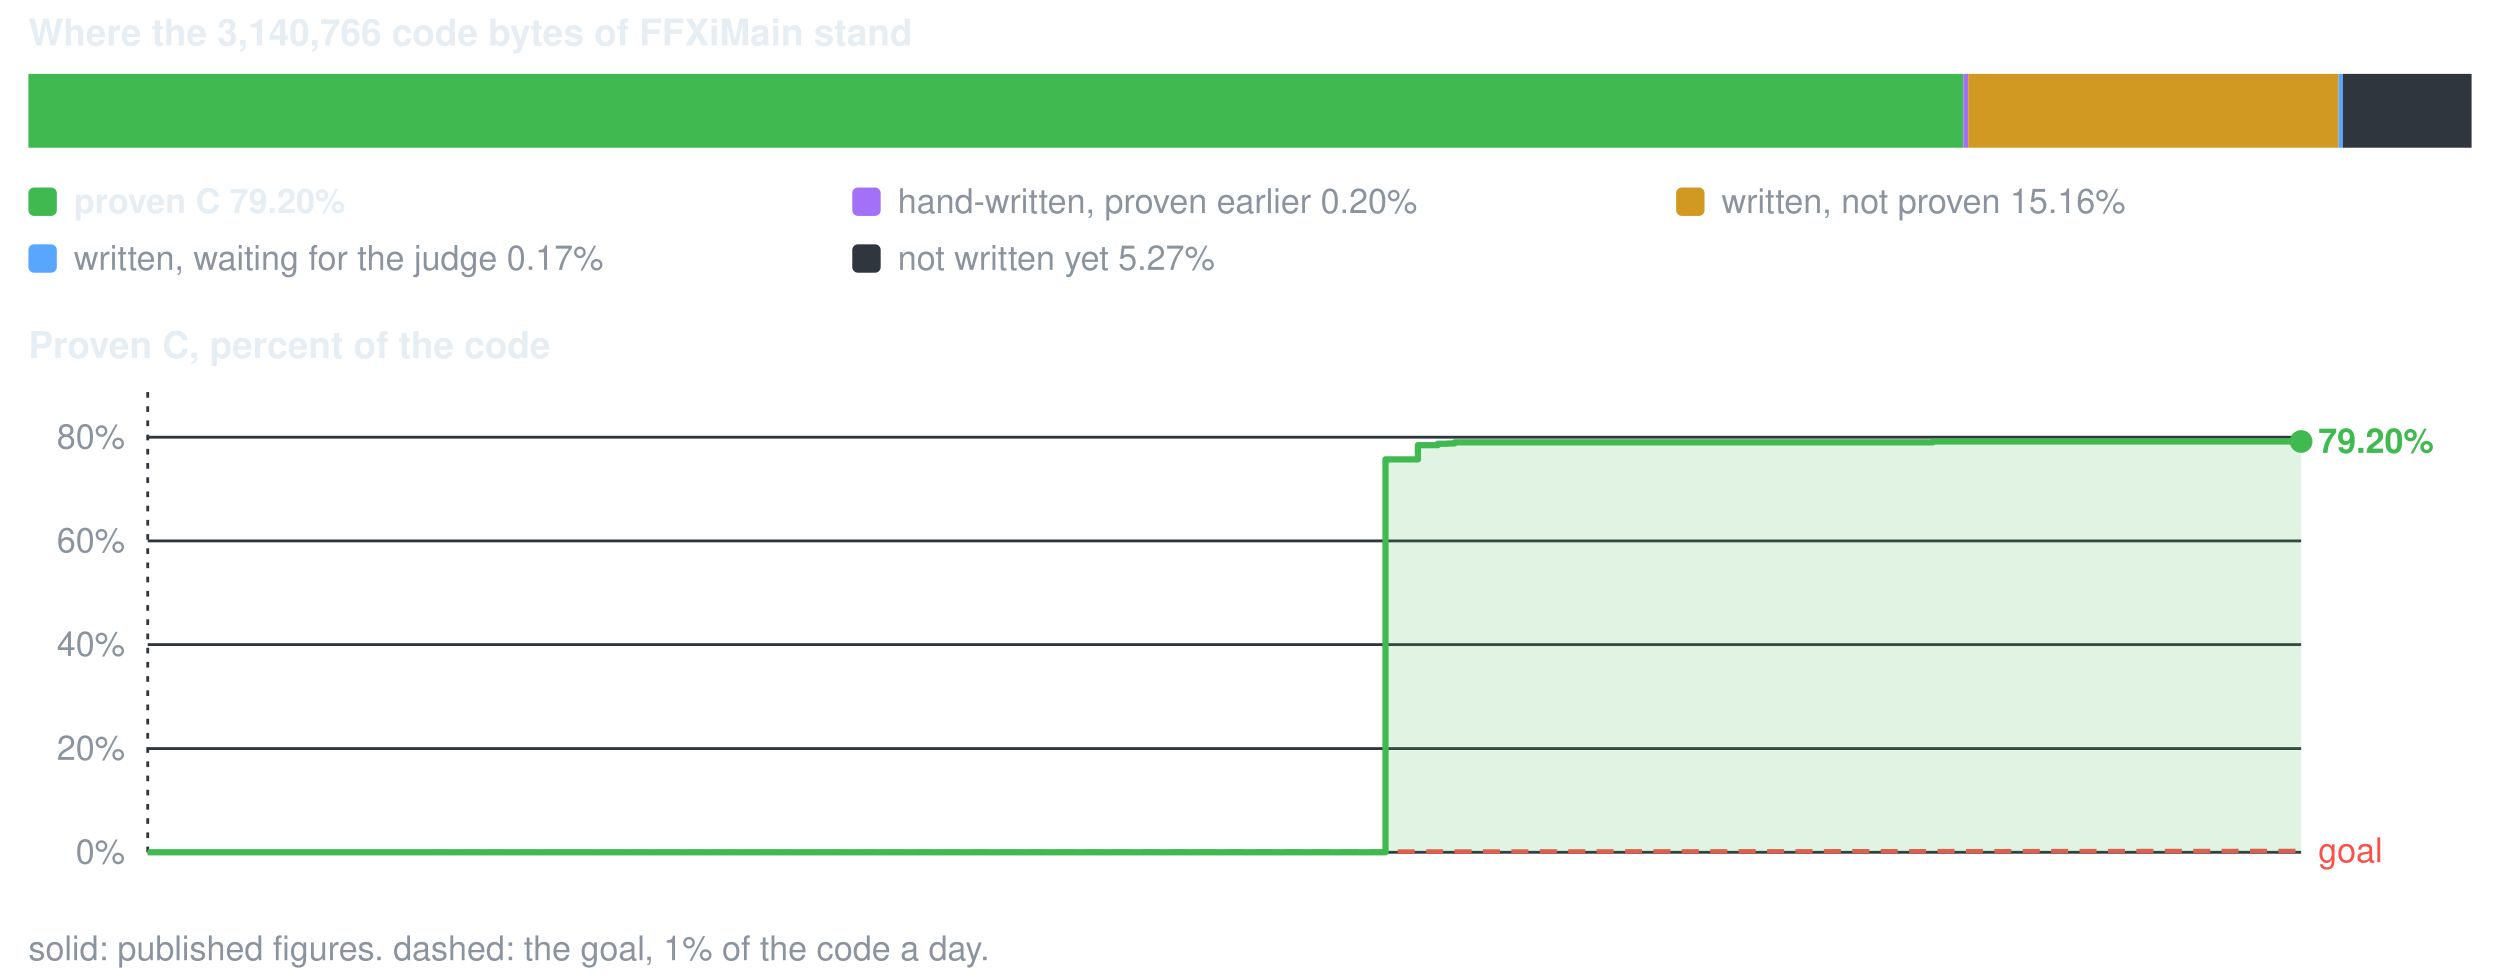
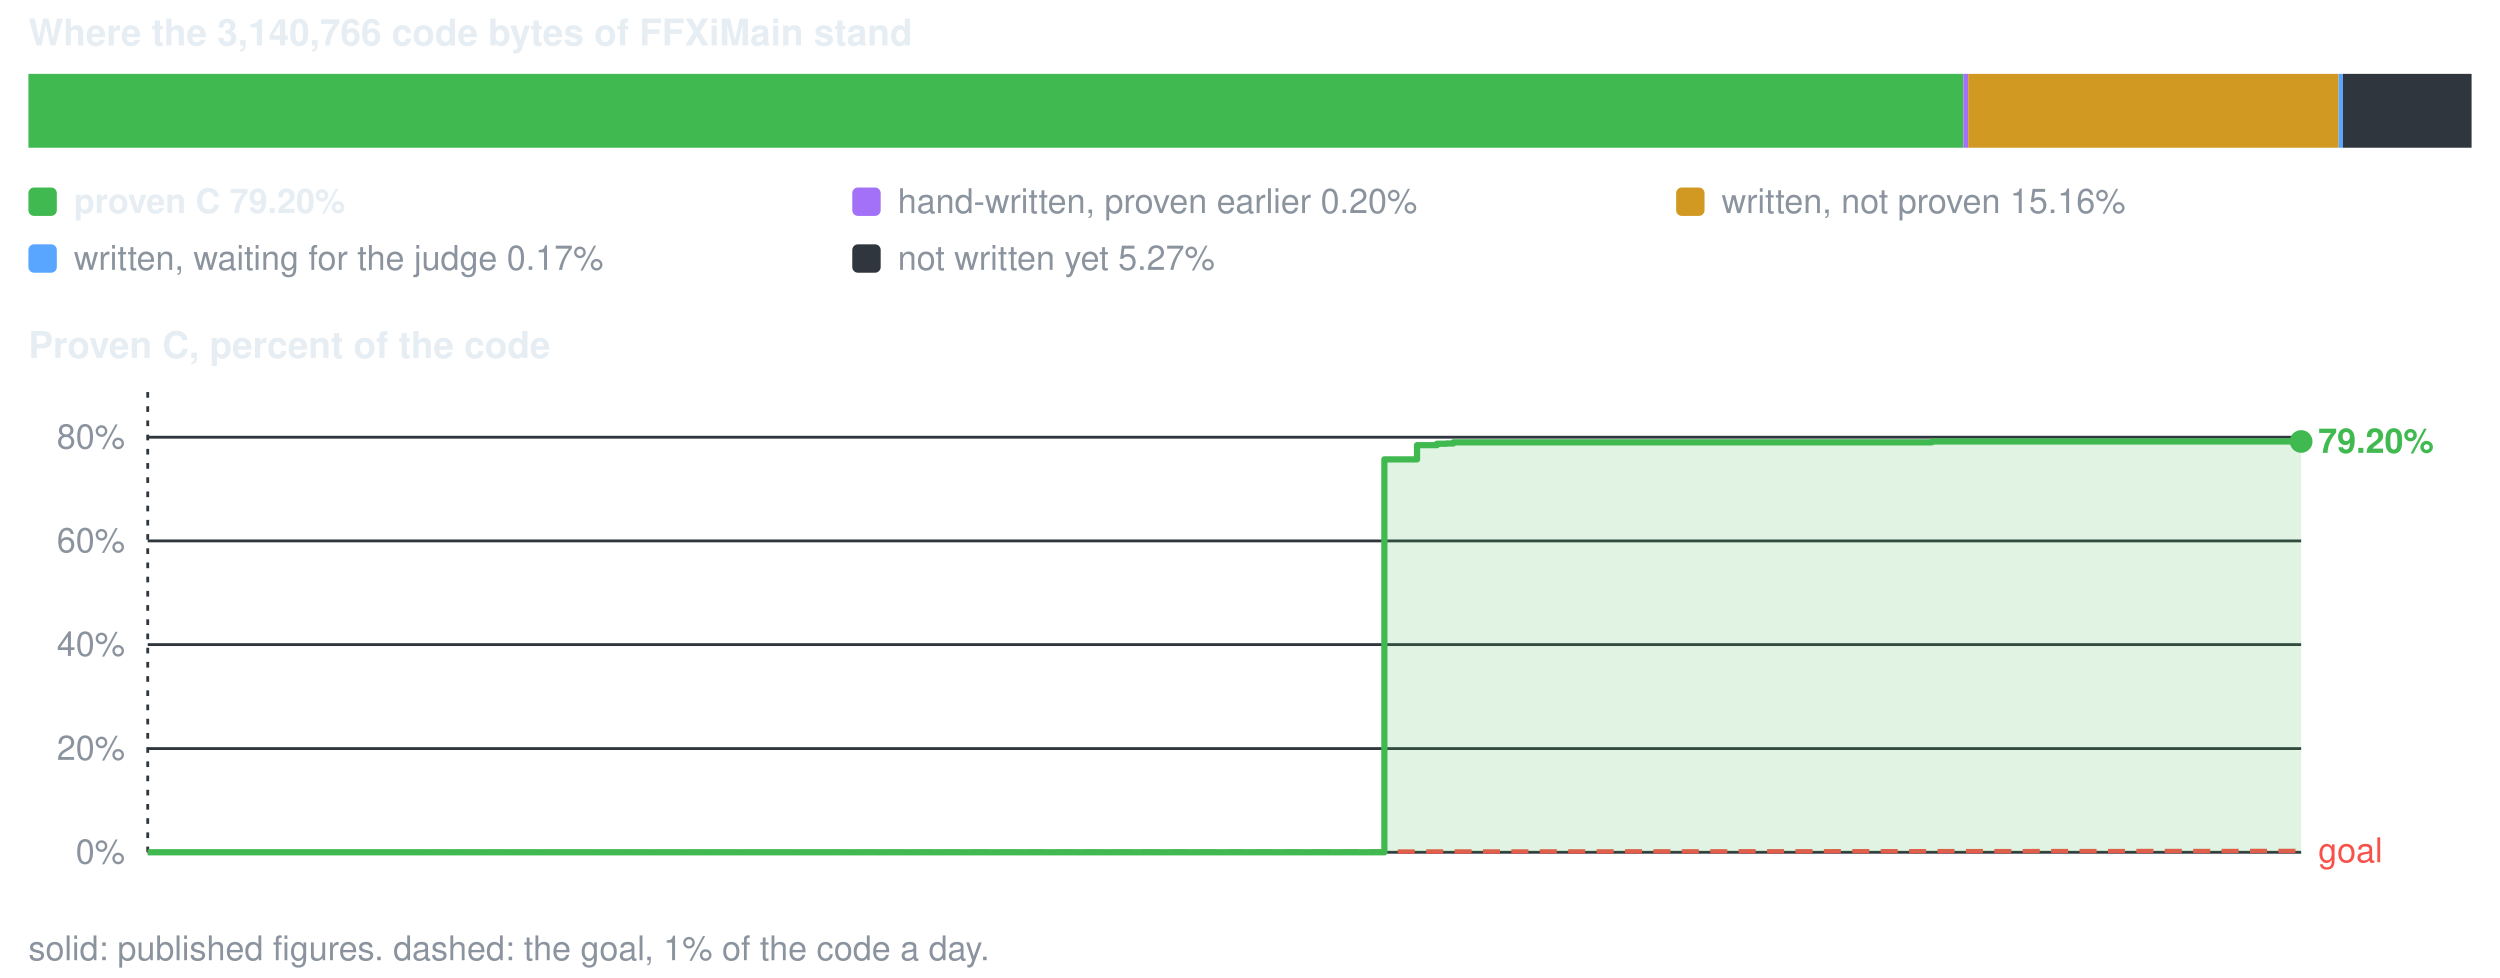
<svg xmlns="http://www.w3.org/2000/svg" viewBox="0 0 880 344" width="880" height="344" role="img" aria-label="conversion progress">
  <style>text{font-family:-apple-system,BlinkMacSystemFont,'Segoe UI',Helvetica,Arial,sans-serif;font-size:12px;fill:#8b949e}.s{fill:#e6edf3;font-weight:600}.b{font-size:13px}</style>
  <text x="10" y="16" class="s b">Where the 3,140,766 code bytes of FFXiMain stand</text>
  <rect x="10.0" y="26" width="681.1" height="26" fill="#3fb950" />
  <rect x="691.1" y="26" width="1.7" height="26" fill="#a371f7" />
  <rect x="692.8" y="26" width="130.4" height="26" fill="#d29922" />
  <rect x="823.2" y="26" width="1.5" height="26" fill="#58a6ff" />
  <rect x="824.7" y="26" width="45.3" height="26" fill="#30363d" />
  <rect x="10" y="66" width="10" height="10" rx="2" fill="#3fb950" />
  <text x="26" y="75" class="s">proven C 79.20%</text>
  <rect x="300" y="66" width="10" height="10" rx="2" fill="#a371f7" />
  <text x="316" y="75">hand-written, proven earlier 0.20%</text>
  <rect x="590" y="66" width="10" height="10" rx="2" fill="#d29922" />
  <text x="606" y="75">written, not proven 15.16%</text>
  <rect x="10" y="86" width="10" height="10" rx="2" fill="#58a6ff" />
  <text x="26" y="95">written, waiting for the judge 0.17%</text>
  <rect x="300" y="86" width="10" height="10" rx="2" fill="#30363d" />
  <text x="316" y="95">not written yet 5.27%</text>
  <text x="10" y="126" class="s b">Proven C, percent of the code</text>
  <line x1="52" y1="300.0" x2="810" y2="300.0" stroke="#30363d" stroke-width="1" />
  <text x="44" y="304.0" text-anchor="end">0%</text>
  <line x1="52" y1="263.5" x2="810" y2="263.5" stroke="#30363d" stroke-width="1" />
  <text x="44" y="267.5" text-anchor="end">20%</text>
  <line x1="52" y1="226.9" x2="810" y2="226.9" stroke="#30363d" stroke-width="1" />
  <text x="44" y="230.9" text-anchor="end">40%</text>
  <line x1="52" y1="190.4" x2="810" y2="190.4" stroke="#30363d" stroke-width="1" />
  <text x="44" y="194.4" text-anchor="end">60%</text>
  <line x1="52" y1="153.9" x2="810" y2="153.9" stroke="#30363d" stroke-width="1" />
  <text x="44" y="157.9" text-anchor="end">80%</text>
  <line x1="52.0" y1="138" x2="52.0" y2="300" stroke="#30363d" stroke-width="1" stroke-dasharray="2 3" />
  <line x1="52.0" y1="300.0" x2="810.0" y2="299.5" stroke="#f85149" stroke-width="1.5" stroke-dasharray="6 4" />
  <text x="816.0" y="303.5" style="fill:#f85149">goal</text>
-   <path d="M52.0 300.0 H487.7 V161.7 H499.1 V156.7 H506.1 V156.2 H509.5 V156.1 H512.0 V155.7 H512.5 V155.7 H680.4 V155.4 H741.2 V155.4 H810.0 V155.4 V300.0 H52.0 Z" fill="#3fb950" fill-opacity="0.16" />
-   <path d="M52.0 300.0 H487.7 V161.7 H499.1 V156.7 H506.1 V156.2 H509.5 V156.1 H512.0 V155.7 H512.5 V155.7 H680.4 V155.4 H741.2 V155.4 H810.0 V155.4" fill="none" stroke="#3fb950" stroke-width="2.2" stroke-linejoin="round" />
+   <path d="M52.0 300.0 H487.3 V161.7 H498.8 V156.7 H505.8 V156.2 H509.2 V156.1 H511.6 V155.7 H512.2 V155.7 H680.0 V155.4 H740.7 V155.4 H809.7 V155.4 H810.0 V155.4 V300.0 H52.0 Z" fill="#3fb950" fill-opacity="0.16" />
+   <path d="M52.0 300.0 H487.3 V161.7 H498.8 V156.7 H505.8 V156.2 H509.2 V156.1 H511.6 V155.7 H512.2 V155.7 H680.0 V155.4 H740.7 V155.4 H809.7 V155.4 H810.0 V155.4" fill="none" stroke="#3fb950" stroke-width="2.2" stroke-linejoin="round" />
  <circle cx="810.0" cy="155.4" r="4" fill="#3fb950" />
  <text x="816.0" y="159.4" class="s" style="fill:#3fb950">79.20%</text>
  <text x="10" y="338">solid: published figures. dashed: the goal, 1% of the code a day.</text>
</svg>
